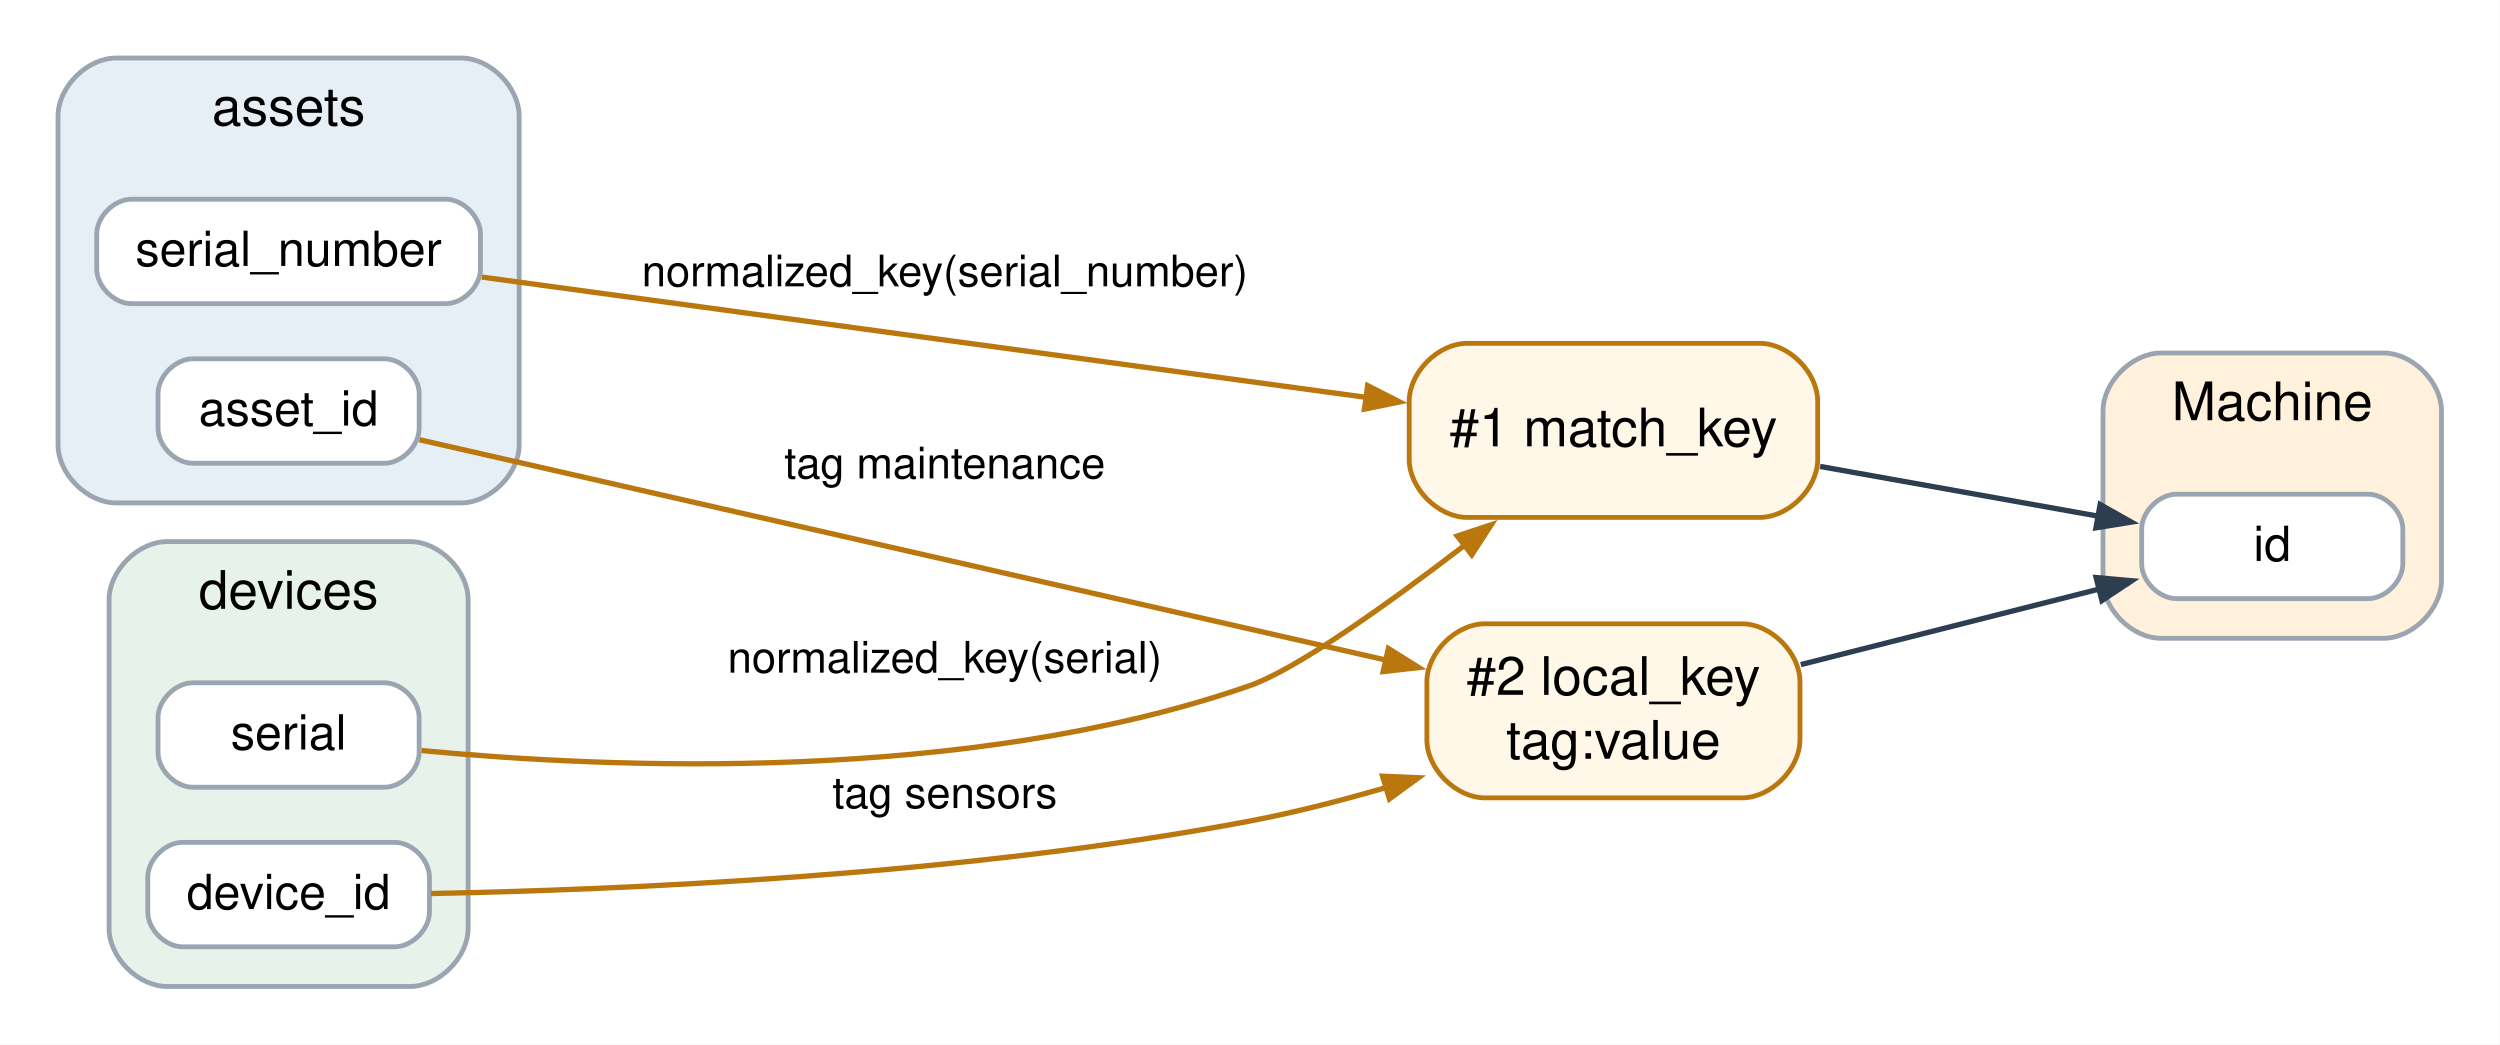
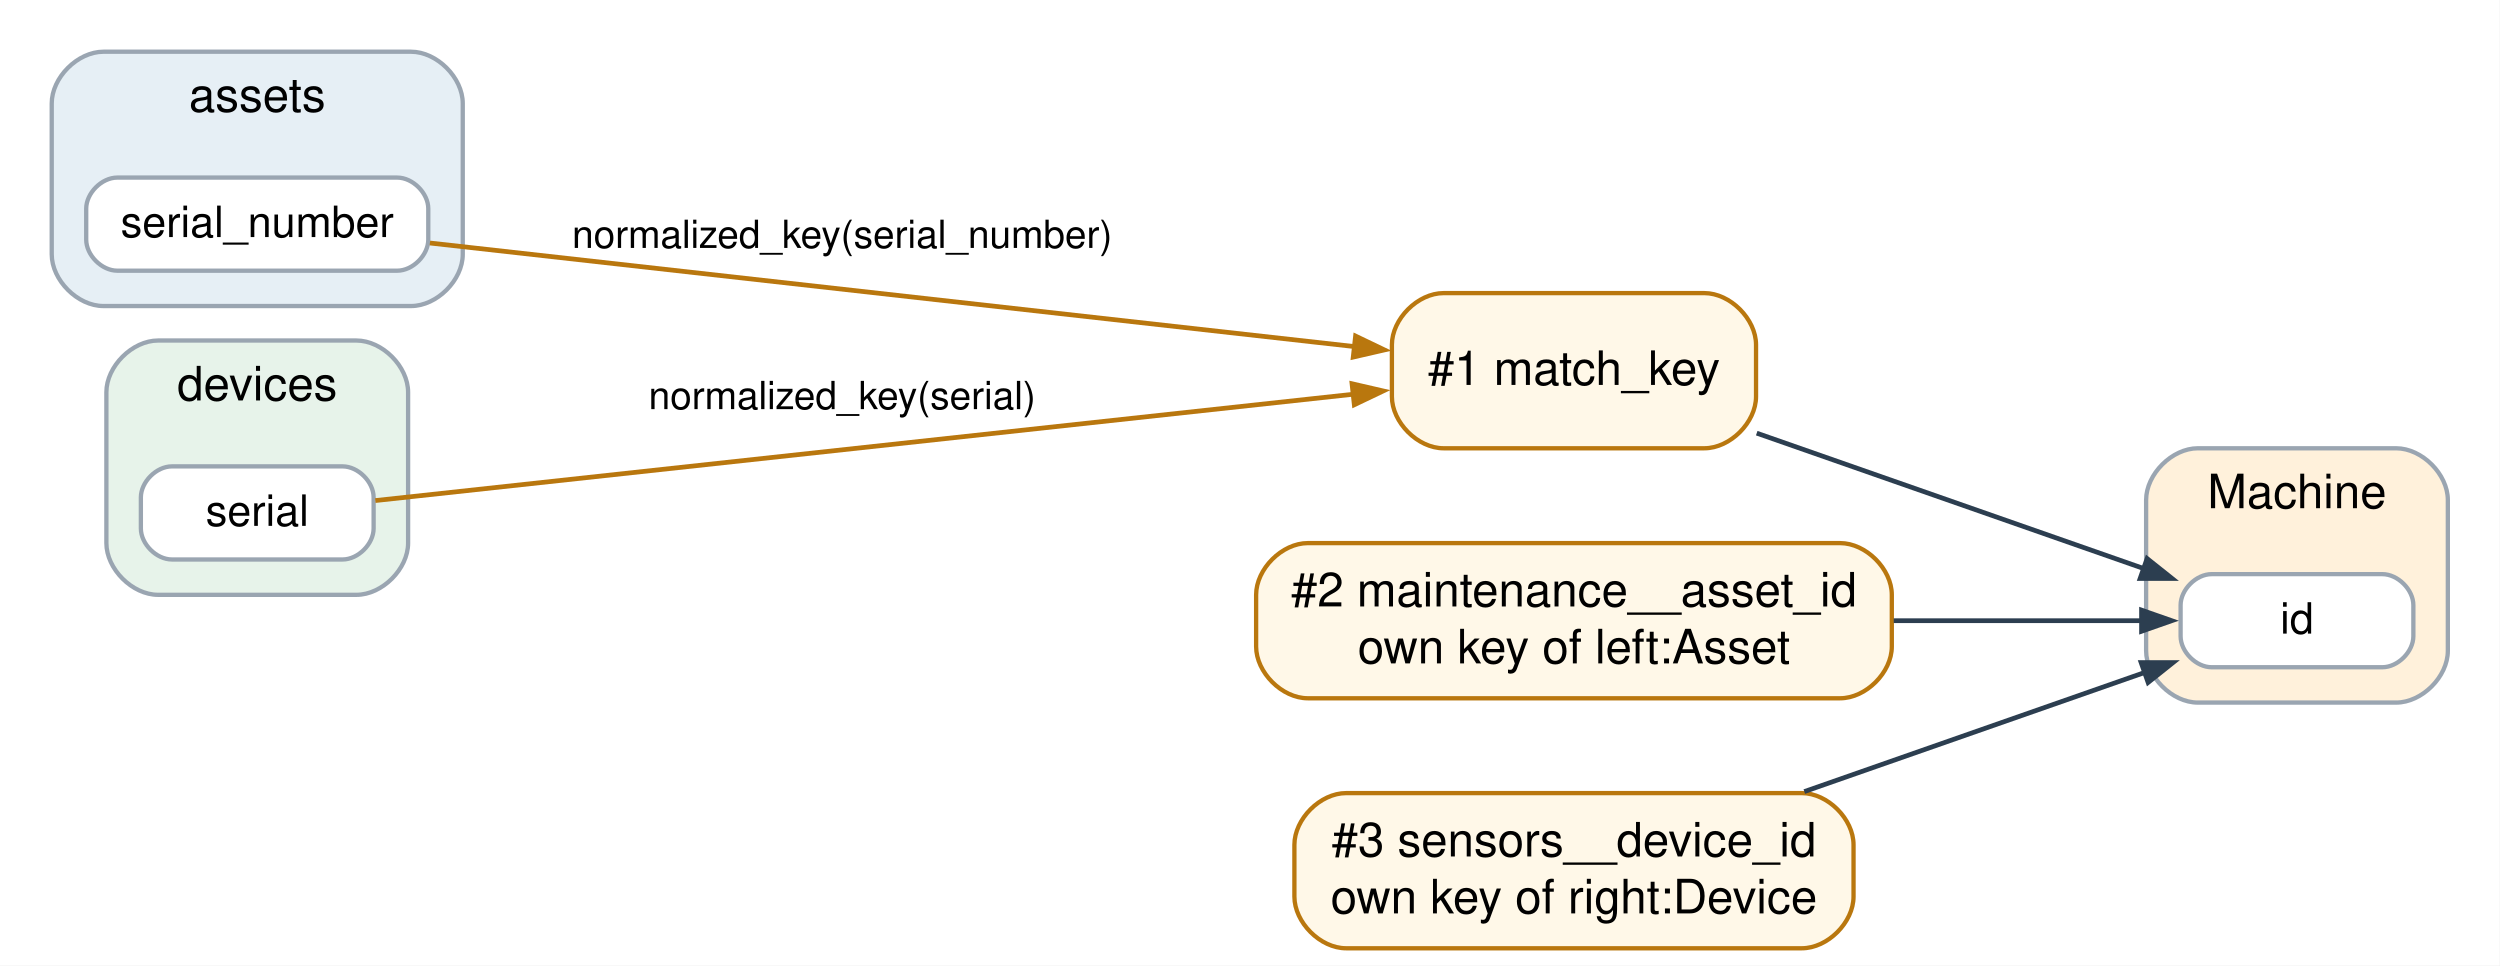
- <svg xmlns="http://www.w3.org/2000/svg" width="517pt" height="216pt" viewBox="0.00 0.00 517.00 216.00">
-   <g id="graph0" class="graph" transform="scale(1 1) rotate(0) translate(4 212)">
-     <polygon fill="white" stroke="none" points="-4,4 -4,-212 512.9,-212 512.9,4 -4,4" />
+ <svg xmlns="http://www.w3.org/2000/svg" width="580pt" height="224pt" viewBox="0.00 0.00 580.00 224.00">
+   <g id="graph0" class="graph" transform="scale(1 1) rotate(0) translate(4 220)">
+     <polygon fill="white" stroke="none" points="-4,4 -4,-220 575.9,-220 575.9,4 -4,4" />
    <g id="clust2" class="cluster">
-       <path fill="#e6eff5" stroke="#9aa5b1" d="M20,-108C20,-108 91.36,-108 91.36,-108 97.36,-108 103.36,-114 103.36,-120 103.36,-120 103.36,-188 103.36,-188 103.36,-194 97.36,-200 91.36,-200 91.36,-200 20,-200 20,-200 14,-200 8,-194 8,-188 8,-188 8,-120 8,-120 8,-114 14,-108 20,-108" />
-       <text xml:space="preserve" text-anchor="middle" x="55.68" y="-186.1" font-family="Helvetica,sans-Serif" font-size="11.00">assets</text>
+       <path fill="#e6eff5" stroke="#9aa5b1" d="M20,-149C20,-149 91.36,-149 91.36,-149 97.36,-149 103.36,-155 103.36,-161 103.36,-161 103.36,-196 103.36,-196 103.36,-202 97.36,-208 91.36,-208 91.36,-208 20,-208 20,-208 14,-208 8,-202 8,-196 8,-196 8,-161 8,-161 8,-155 14,-149 20,-149" />
+       <text xml:space="preserve" text-anchor="middle" x="55.68" y="-194.1" font-family="Helvetica,sans-Serif" font-size="11.00">assets</text>
    </g>
    <g id="clust3" class="cluster">
-       <path fill="#e7f3ea" stroke="#9aa5b1" d="M30.56,-8C30.56,-8 80.81,-8 80.81,-8 86.81,-8 92.81,-14 92.81,-20 92.81,-20 92.81,-88 92.81,-88 92.81,-94 86.81,-100 80.81,-100 80.81,-100 30.56,-100 30.56,-100 24.56,-100 18.56,-94 18.56,-88 18.56,-88 18.56,-20 18.56,-20 18.56,-14 24.56,-8 30.56,-8" />
-       <text xml:space="preserve" text-anchor="middle" x="55.68" y="-86.1" font-family="Helvetica,sans-Serif" font-size="11.00">devices</text>
+       <path fill="#e7f3ea" stroke="#9aa5b1" d="M32.68,-82C32.68,-82 78.68,-82 78.68,-82 84.68,-82 90.68,-88 90.68,-94 90.68,-94 90.68,-129 90.68,-129 90.68,-135 84.68,-141 78.68,-141 78.68,-141 32.68,-141 32.68,-141 26.68,-141 20.68,-135 20.68,-129 20.68,-129 20.68,-94 20.68,-94 20.68,-88 26.68,-82 32.68,-82" />
+       <text xml:space="preserve" text-anchor="middle" x="55.68" y="-127.1" font-family="Helvetica,sans-Serif" font-size="11.00">devices</text>
    </g>
    <g id="clust4" class="cluster">
-       <path fill="#fff1db" stroke="#9aa5b1" d="M442.9,-80C442.9,-80 488.9,-80 488.9,-80 494.9,-80 500.9,-86 500.9,-92 500.9,-92 500.9,-127 500.9,-127 500.9,-133 494.9,-139 488.9,-139 488.9,-139 442.9,-139 442.9,-139 436.9,-139 430.9,-133 430.9,-127 430.9,-127 430.9,-92 430.9,-92 430.9,-86 436.9,-80 442.9,-80" />
-       <text xml:space="preserve" text-anchor="middle" x="465.9" y="-125.1" font-family="Helvetica,sans-Serif" font-size="11.00">Machine</text>
+       <path fill="#fff1db" stroke="#9aa5b1" d="M505.9,-57C505.9,-57 551.9,-57 551.9,-57 557.9,-57 563.9,-63 563.9,-69 563.9,-69 563.9,-104 563.9,-104 563.9,-110 557.9,-116 551.9,-116 551.9,-116 505.9,-116 505.9,-116 499.9,-116 493.9,-110 493.9,-104 493.9,-104 493.9,-69 493.9,-69 493.9,-63 499.9,-57 505.9,-57" />
+       <text xml:space="preserve" text-anchor="middle" x="528.9" y="-102.1" font-family="Helvetica,sans-Serif" font-size="11.00">Machine</text>
    </g>
    <g id="node1" class="node">
-       <path fill="#fff8e8" stroke="#b9770e" d="M359.9,-141C359.9,-141 299.42,-141 299.42,-141 293.42,-141 287.42,-135 287.42,-129 287.42,-129 287.42,-117 287.42,-117 287.42,-111 293.42,-105 299.42,-105 299.42,-105 359.9,-105 359.9,-105 365.9,-105 371.9,-111 371.9,-117 371.9,-117 371.9,-129 371.9,-129 371.9,-135 365.9,-141 359.9,-141" />
-       <text xml:space="preserve" text-anchor="middle" x="329.66" y="-119.7" font-family="Helvetica,sans-Serif" font-size="11.00">#1 match_key</text>
+       <path fill="#fff8e8" stroke="#b9770e" d="M391.4,-152C391.4,-152 330.92,-152 330.92,-152 324.92,-152 318.92,-146 318.92,-140 318.92,-140 318.92,-128 318.92,-128 318.92,-122 324.92,-116 330.92,-116 330.92,-116 391.4,-116 391.4,-116 397.4,-116 403.4,-122 403.4,-128 403.4,-128 403.4,-140 403.4,-140 403.4,-146 397.4,-152 391.4,-152" />
+       <text xml:space="preserve" text-anchor="middle" x="361.16" y="-130.7" font-family="Helvetica,sans-Serif" font-size="11.00">#1 match_key</text>
    </g>
    <g id="node2" class="node">
-       <path fill="#fff8e8" stroke="#b9770e" d="M356.23,-83C356.23,-83 303.08,-83 303.08,-83 297.08,-83 291.08,-77 291.08,-71 291.08,-71 291.08,-59 291.08,-59 291.08,-53 297.08,-47 303.08,-47 303.08,-47 356.23,-47 356.23,-47 362.23,-47 368.23,-53 368.23,-59 368.23,-59 368.23,-71 368.23,-71 368.23,-77 362.23,-83 356.23,-83" />
-       <text xml:space="preserve" text-anchor="middle" x="329.66" y="-68.3" font-family="Helvetica,sans-Serif" font-size="11.00">#2 local_key</text>
-       <text xml:space="preserve" text-anchor="middle" x="329.66" y="-55.1" font-family="Helvetica,sans-Serif" font-size="11.00">tag:value</text>
+       <path fill="#fff8e8" stroke="#b9770e" d="M422.9,-94C422.9,-94 299.42,-94 299.42,-94 293.42,-94 287.42,-88 287.42,-82 287.42,-82 287.42,-70 287.42,-70 287.42,-64 293.42,-58 299.42,-58 299.42,-58 422.9,-58 422.9,-58 428.9,-58 434.9,-64 434.9,-70 434.9,-70 434.9,-82 434.9,-82 434.9,-88 428.9,-94 422.9,-94" />
+       <text xml:space="preserve" text-anchor="middle" x="361.16" y="-79.3" font-family="Helvetica,sans-Serif" font-size="11.00">#2 maintenance__asset_id</text>
+       <text xml:space="preserve" text-anchor="middle" x="361.16" y="-66.1" font-family="Helvetica,sans-Serif" font-size="11.00">own key of left:Asset</text>
    </g>
-     <g id="node7" class="node">
-       <path fill="white" stroke="#9aa5b1" d="M485.7,-109.8C485.7,-109.8 446.1,-109.8 446.1,-109.8 442.5,-109.8 438.9,-106.2 438.9,-102.6 438.9,-102.6 438.9,-95.4 438.9,-95.4 438.9,-91.8 442.5,-88.2 446.1,-88.2 446.1,-88.2 485.7,-88.2 485.7,-88.2 489.3,-88.2 492.9,-91.8 492.9,-95.4 492.9,-95.4 492.9,-102.6 492.9,-102.6 492.9,-106.2 489.3,-109.8 485.7,-109.8" />
-       <text xml:space="preserve" text-anchor="middle" x="465.9" y="-96" font-family="Helvetica,sans-Serif" font-size="10.00">id</text>
+     <g id="node6" class="node">
+       <path fill="white" stroke="#9aa5b1" d="M548.7,-86.8C548.7,-86.8 509.1,-86.8 509.1,-86.8 505.5,-86.8 501.9,-83.2 501.9,-79.6 501.9,-79.6 501.9,-72.4 501.9,-72.4 501.9,-68.8 505.5,-65.2 509.1,-65.2 509.1,-65.2 548.7,-65.2 548.7,-65.2 552.3,-65.2 555.9,-68.8 555.9,-72.4 555.9,-72.4 555.9,-79.6 555.9,-79.6 555.9,-83.2 552.3,-86.8 548.7,-86.8" />
+       <text xml:space="preserve" text-anchor="middle" x="528.9" y="-73" font-family="Helvetica,sans-Serif" font-size="10.00">id</text>
    </g>
    <g id="edge2" class="edge">
-       <path fill="none" stroke="#2c3e50" stroke-width="1.1" d="M372.4,-115.54C390.92,-112.23 412.46,-108.38 430.09,-105.22" />
-       <polygon fill="#2c3e50" stroke="#2c3e50" stroke-width="1.1" points="430.31,-107.67 436.77,-104.03 429.45,-102.85 430.31,-107.67" />
-     </g>
-     <g id="edge3" class="edge">
-       <path fill="none" stroke="#2c3e50" stroke-width="1.1" d="M368.41,-74.56C387.78,-79.47 411.21,-85.4 430.13,-90.19" />
-       <polygon fill="#2c3e50" stroke="#2c3e50" stroke-width="1.1" points="429.48,-92.56 436.86,-91.9 430.68,-87.81 429.48,-92.56" />
+       <path fill="none" stroke="#2c3e50" stroke-width="1.1" d="M403.56,-119.51C431.24,-109.83 467.25,-97.22 493.39,-88.08" />
+       <polygon fill="#2c3e50" stroke="#2c3e50" stroke-width="1.1" points="494.13,-90.41 499.93,-85.79 492.51,-85.79 494.13,-90.41" />
    </g>
    <g id="node3" class="node">
-       <path fill="white" stroke="#9aa5b1" d="M88.16,-170.8C88.16,-170.8 23.2,-170.8 23.2,-170.8 19.6,-170.8 16,-167.2 16,-163.6 16,-163.6 16,-156.4 16,-156.4 16,-152.8 19.6,-149.2 23.2,-149.2 23.2,-149.2 88.16,-149.2 88.16,-149.2 91.76,-149.2 95.36,-152.8 95.36,-156.4 95.36,-156.4 95.36,-163.6 95.36,-163.6 95.36,-167.2 91.76,-170.8 88.16,-170.8" />
-       <text xml:space="preserve" text-anchor="middle" x="55.68" y="-157" font-family="Helvetica,sans-Serif" font-size="10.00">serial_number</text>
+       <path fill="#fff8e8" stroke="#b9770e" d="M414.02,-36C414.02,-36 308.3,-36 308.3,-36 302.3,-36 296.3,-30 296.3,-24 296.3,-24 296.3,-12 296.3,-12 296.3,-6 302.3,0 308.3,0 308.3,0 414.02,0 414.02,0 420.02,0 426.02,-6 426.02,-12 426.02,-12 426.02,-24 426.02,-24 426.02,-30 420.02,-36 414.02,-36" />
+       <text xml:space="preserve" text-anchor="middle" x="361.16" y="-21.3" font-family="Helvetica,sans-Serif" font-size="11.00">#3 sensors__device_id</text>
+       <text xml:space="preserve" text-anchor="middle" x="361.16" y="-8.1" font-family="Helvetica,sans-Serif" font-size="11.00">own key of right:Device</text>
    </g>
    <g id="edge4" class="edge">
-       <path fill="none" stroke="#b9770e" stroke-width="1.1" d="M95.65,-154.7C143.79,-148.15 225.78,-137 278.56,-129.82" />
-       <polygon fill="#b9770e" stroke="#b9770e" stroke-width="1.1" points="278.83,-132.25 285.44,-128.88 278.17,-127.4 278.83,-132.25" />
-       <text xml:space="preserve" text-anchor="middle" x="191.39" y="-152.78" font-family="Helvetica,sans-Serif" font-size="9.00">normalized_key(serial_number)</text>
+       <path fill="none" stroke="#2c3e50" stroke-width="1.1" d="M435.34,-76C455.42,-76 476.28,-76 493.1,-76" />
+       <polygon fill="#2c3e50" stroke="#2c3e50" stroke-width="1.1" points="492.84,-78.45 499.84,-76 492.84,-73.55 492.84,-78.45" />
+     </g>
+     <g id="edge5" class="edge">
+       <path fill="none" stroke="#2c3e50" stroke-width="1.1" d="M414.6,-36.35C440.45,-45.4 470.88,-56.05 493.69,-64.03" />
+       <polygon fill="#2c3e50" stroke="#2c3e50" stroke-width="1.1" points="492.74,-66.29 500.16,-66.29 494.36,-61.67 492.74,-66.29" />
    </g>
    <g id="node4" class="node">
-       <path fill="white" stroke="#9aa5b1" d="M75.48,-137.8C75.48,-137.8 35.88,-137.8 35.88,-137.8 32.28,-137.8 28.68,-134.2 28.68,-130.6 28.68,-130.6 28.68,-123.4 28.68,-123.4 28.68,-119.8 32.28,-116.2 35.88,-116.2 35.88,-116.2 75.48,-116.2 75.48,-116.2 79.08,-116.2 82.68,-119.8 82.68,-123.4 82.68,-123.4 82.68,-130.6 82.68,-130.6 82.68,-134.2 79.08,-137.8 75.48,-137.8" />
-       <text xml:space="preserve" text-anchor="middle" x="55.68" y="-124" font-family="Helvetica,sans-Serif" font-size="10.00">asset_id</text>
+       <path fill="white" stroke="#9aa5b1" d="M88.16,-178.8C88.16,-178.8 23.2,-178.8 23.2,-178.8 19.6,-178.8 16,-175.2 16,-171.6 16,-171.6 16,-164.4 16,-164.4 16,-160.8 19.6,-157.2 23.2,-157.2 23.2,-157.2 88.16,-157.2 88.16,-157.2 91.76,-157.2 95.36,-160.8 95.36,-164.4 95.36,-164.4 95.36,-171.6 95.36,-171.6 95.36,-175.2 91.76,-178.8 88.16,-178.8" />
+       <text xml:space="preserve" text-anchor="middle" x="55.68" y="-165" font-family="Helvetica,sans-Serif" font-size="10.00">serial_number</text>
    </g>
    <g id="edge6" class="edge">
-       <path fill="none" stroke="#b9770e" stroke-width="1.1" d="M82.76,-121.06C128.89,-110.54 225.41,-88.54 282.85,-75.44" />
-       <polygon fill="#b9770e" stroke="#b9770e" stroke-width="1.1" points="283.12,-77.89 289.4,-73.95 282.04,-73.12 283.12,-77.89" />
-       <text xml:space="preserve" text-anchor="middle" x="191.39" y="-113.07" font-family="Helvetica,sans-Serif" font-size="9.00">tag maintenance</text>
+       <path fill="none" stroke="#b9770e" stroke-width="1.1" d="M95.74,-163.62C150.51,-157.49 250.17,-146.32 310.26,-139.59" />
+       <polygon fill="#b9770e" stroke="#b9770e" stroke-width="1.1" points="310.49,-142.03 317.18,-138.82 309.95,-137.16 310.49,-142.03" />
+       <text xml:space="preserve" text-anchor="middle" x="191.39" y="-162.48" font-family="Helvetica,sans-Serif" font-size="9.00">normalized_key(serial_number)</text>
    </g>
    <g id="node5" class="node">
-       <path fill="white" stroke="#9aa5b1" d="M75.48,-70.8C75.48,-70.8 35.88,-70.8 35.88,-70.8 32.28,-70.8 28.68,-67.2 28.68,-63.6 28.68,-63.6 28.68,-56.4 28.68,-56.4 28.68,-52.8 32.28,-49.2 35.88,-49.2 35.88,-49.2 75.48,-49.2 75.48,-49.2 79.08,-49.2 82.68,-52.8 82.68,-56.4 82.68,-56.4 82.68,-63.6 82.68,-63.6 82.68,-67.2 79.08,-70.8 75.48,-70.8" />
-       <text xml:space="preserve" text-anchor="middle" x="55.68" y="-57" font-family="Helvetica,sans-Serif" font-size="10.00">serial</text>
-     </g>
-     <g id="edge5" class="edge">
-       <path fill="none" stroke="#b9770e" stroke-width="1.1" d="M83.17,-56.79C121.96,-53.08 195.98,-49.87 254.42,-70.2 264.02,-73.54 282.72,-86.86 298.94,-99.28" />
-       <polygon fill="#b9770e" stroke="#b9770e" stroke-width="1.1" points="297.36,-101.15 304.4,-103.49 300.36,-97.27 297.36,-101.15" />
-       <text xml:space="preserve" text-anchor="middle" x="191.39" y="-72.9" font-family="Helvetica,sans-Serif" font-size="9.00">normalized_key(serial)</text>
-     </g>
-     <g id="node6" class="node">
-       <path fill="white" stroke="#9aa5b1" d="M77.61,-37.8C77.61,-37.8 33.76,-37.8 33.76,-37.8 30.16,-37.8 26.56,-34.2 26.56,-30.6 26.56,-30.6 26.56,-23.4 26.56,-23.4 26.56,-19.8 30.16,-16.2 33.76,-16.2 33.76,-16.2 77.61,-16.2 77.61,-16.2 81.21,-16.2 84.81,-19.8 84.81,-23.4 84.81,-23.4 84.81,-30.6 84.81,-30.6 84.81,-34.2 81.21,-37.8 77.61,-37.8" />
-       <text xml:space="preserve" text-anchor="middle" x="55.68" y="-24" font-family="Helvetica,sans-Serif" font-size="10.00">device_id</text>
+       <path fill="white" stroke="#9aa5b1" d="M75.48,-111.8C75.48,-111.8 35.88,-111.8 35.88,-111.8 32.28,-111.8 28.68,-108.2 28.68,-104.6 28.68,-104.6 28.68,-97.4 28.68,-97.4 28.68,-93.8 32.28,-90.2 35.88,-90.2 35.88,-90.2 75.48,-90.2 75.48,-90.2 79.08,-90.2 82.68,-93.8 82.68,-97.4 82.68,-97.4 82.68,-104.6 82.68,-104.6 82.68,-108.2 79.08,-111.8 75.48,-111.8" />
+       <text xml:space="preserve" text-anchor="middle" x="55.68" y="-98" font-family="Helvetica,sans-Serif" font-size="10.00">serial</text>
    </g>
    <g id="edge7" class="edge">
-       <path fill="none" stroke="#b9770e" stroke-width="1.1" d="M85.1,-27.22C123.75,-27.96 194.88,-30.91 254.42,-42.2 263.74,-43.97 273.55,-46.49 282.87,-49.21" />
-       <polygon fill="#b9770e" stroke="#b9770e" stroke-width="1.1" points="281.91,-51.48 289.32,-51.16 283.33,-46.79 281.91,-51.48" />
-       <text xml:space="preserve" text-anchor="middle" x="191.39" y="-44.9" font-family="Helvetica,sans-Serif" font-size="9.00">tag sensors</text>
+       <path fill="none" stroke="#b9770e" stroke-width="1.1" d="M83.08,-103.87C133.66,-109.37 244.98,-121.48 310.07,-128.55" />
+       <polygon fill="#b9770e" stroke="#b9770e" stroke-width="1.1" points="309.67,-130.97 316.9,-129.3 310.2,-126.1 309.67,-130.97" />
+       <text xml:space="preserve" text-anchor="middle" x="191.39" y="-125.08" font-family="Helvetica,sans-Serif" font-size="9.00">normalized_key(serial)</text>
    </g>
  </g>
</svg>
